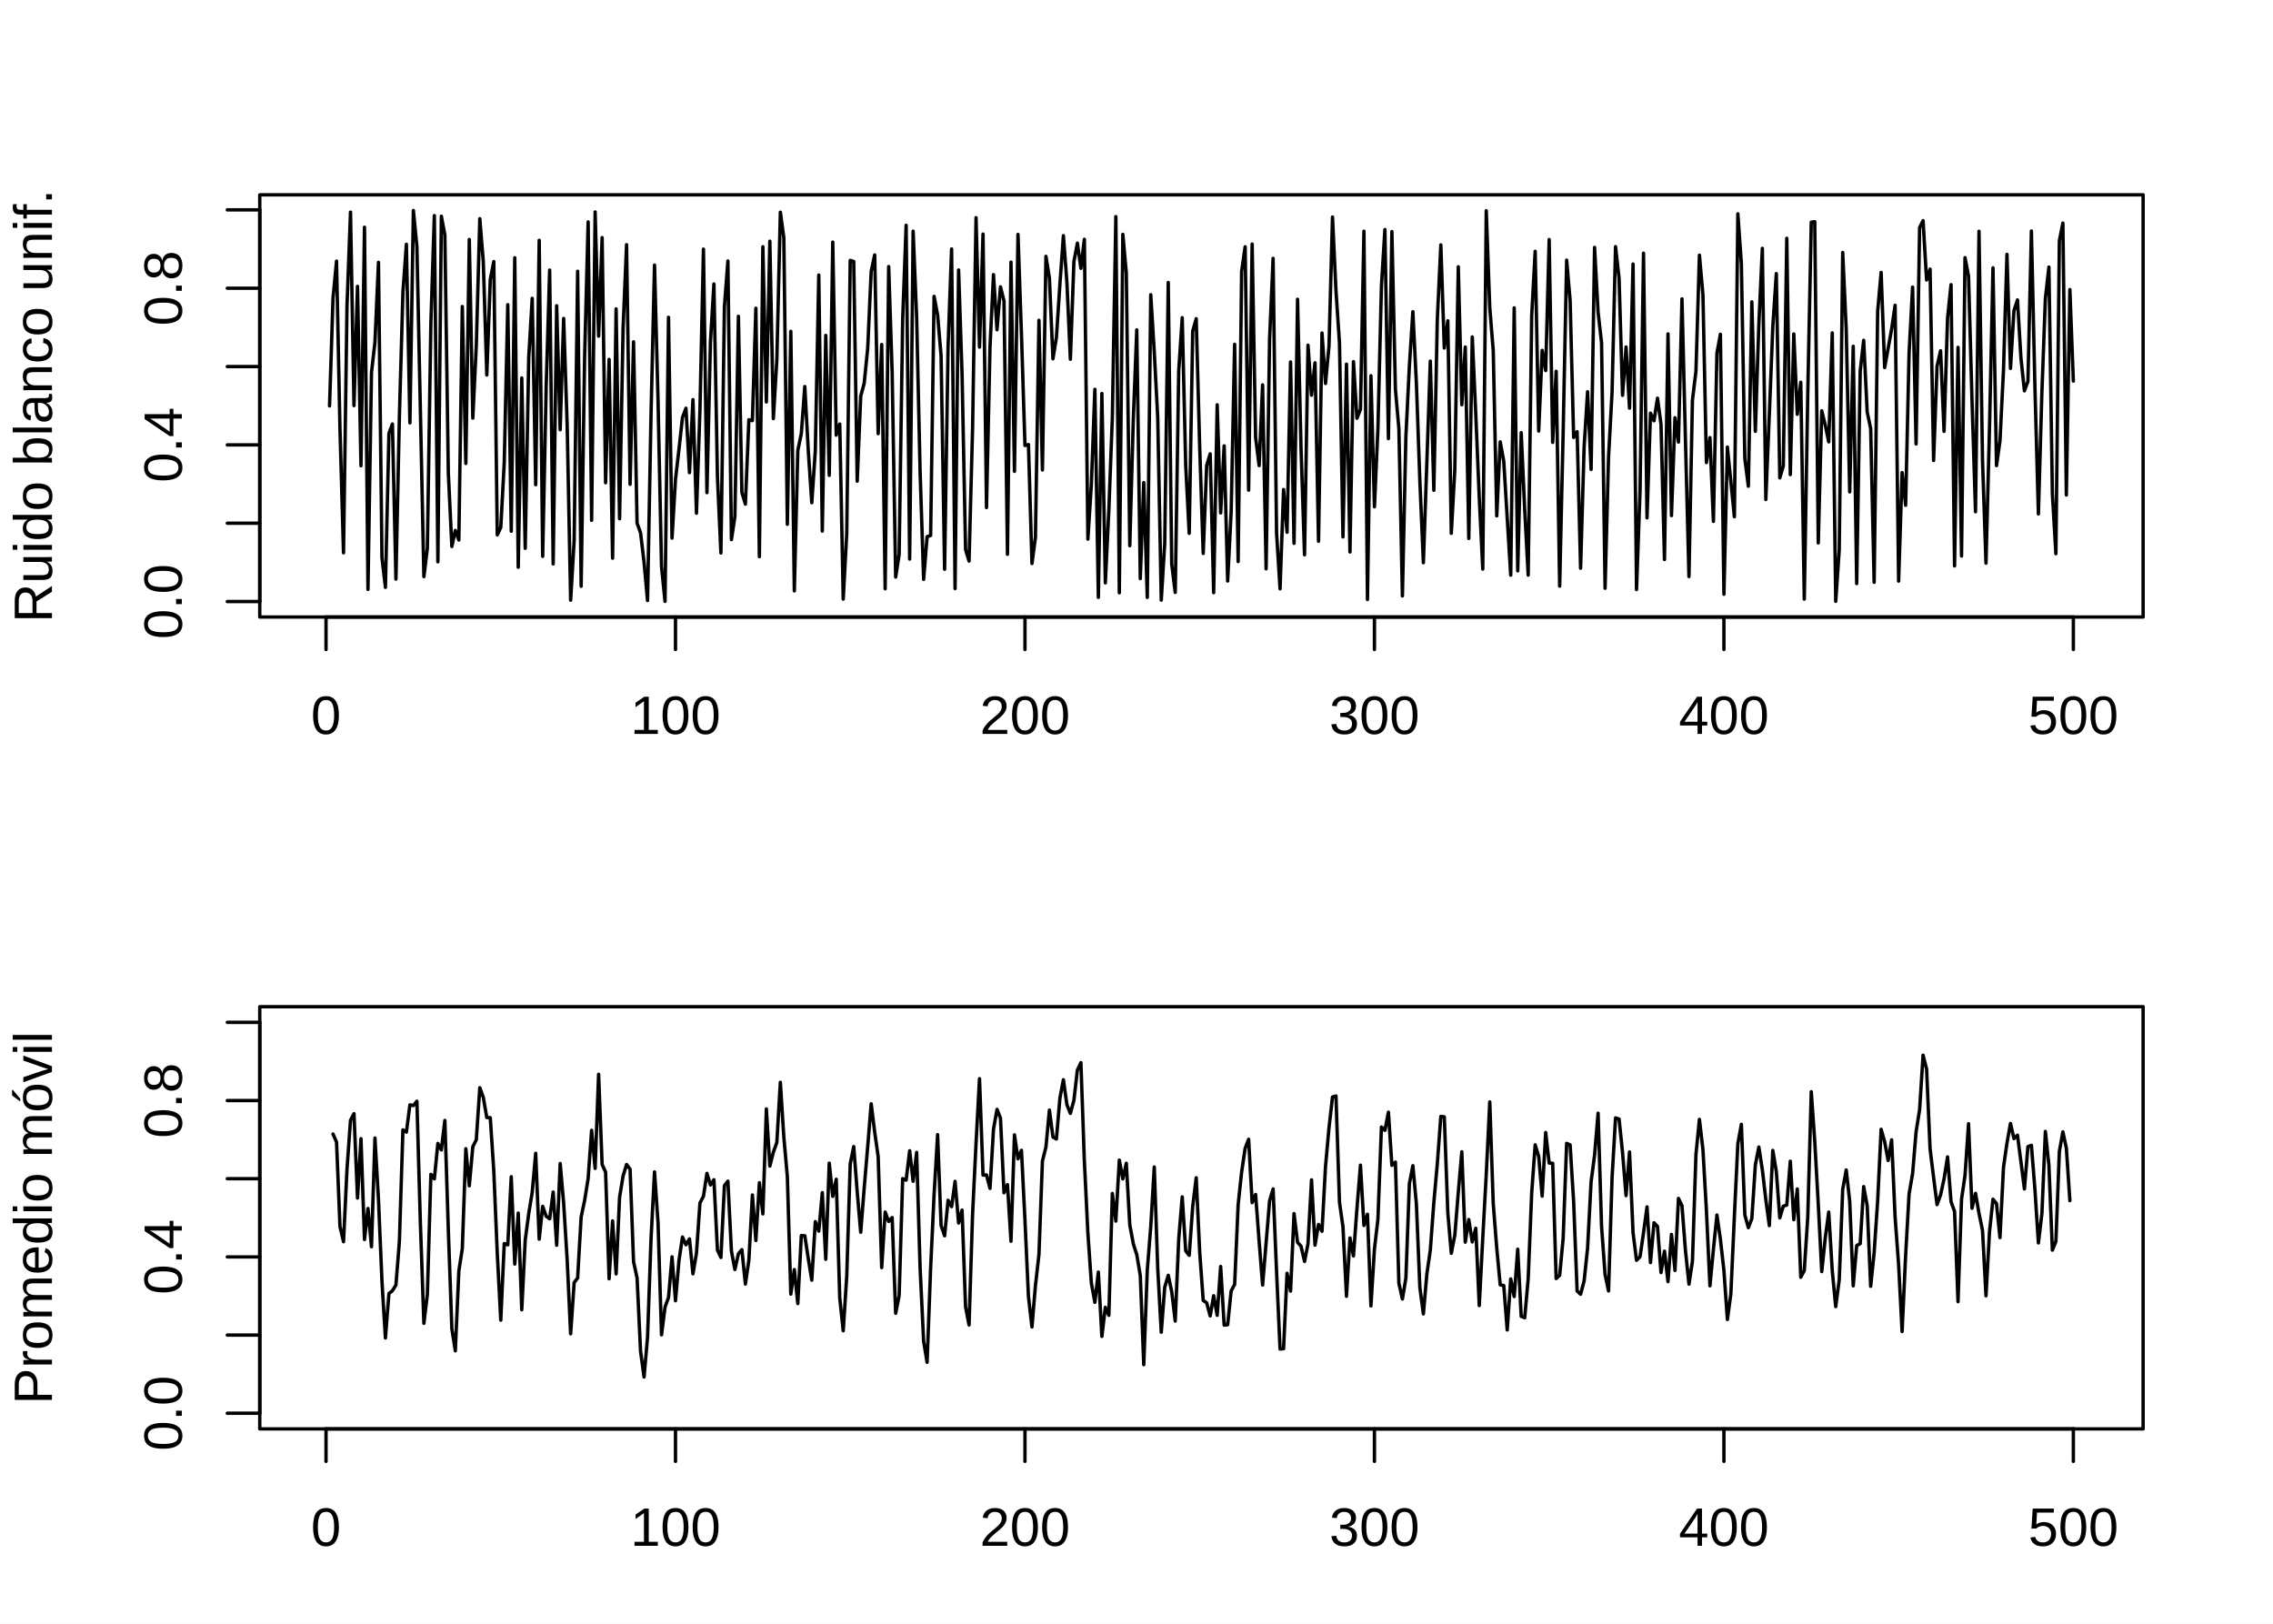
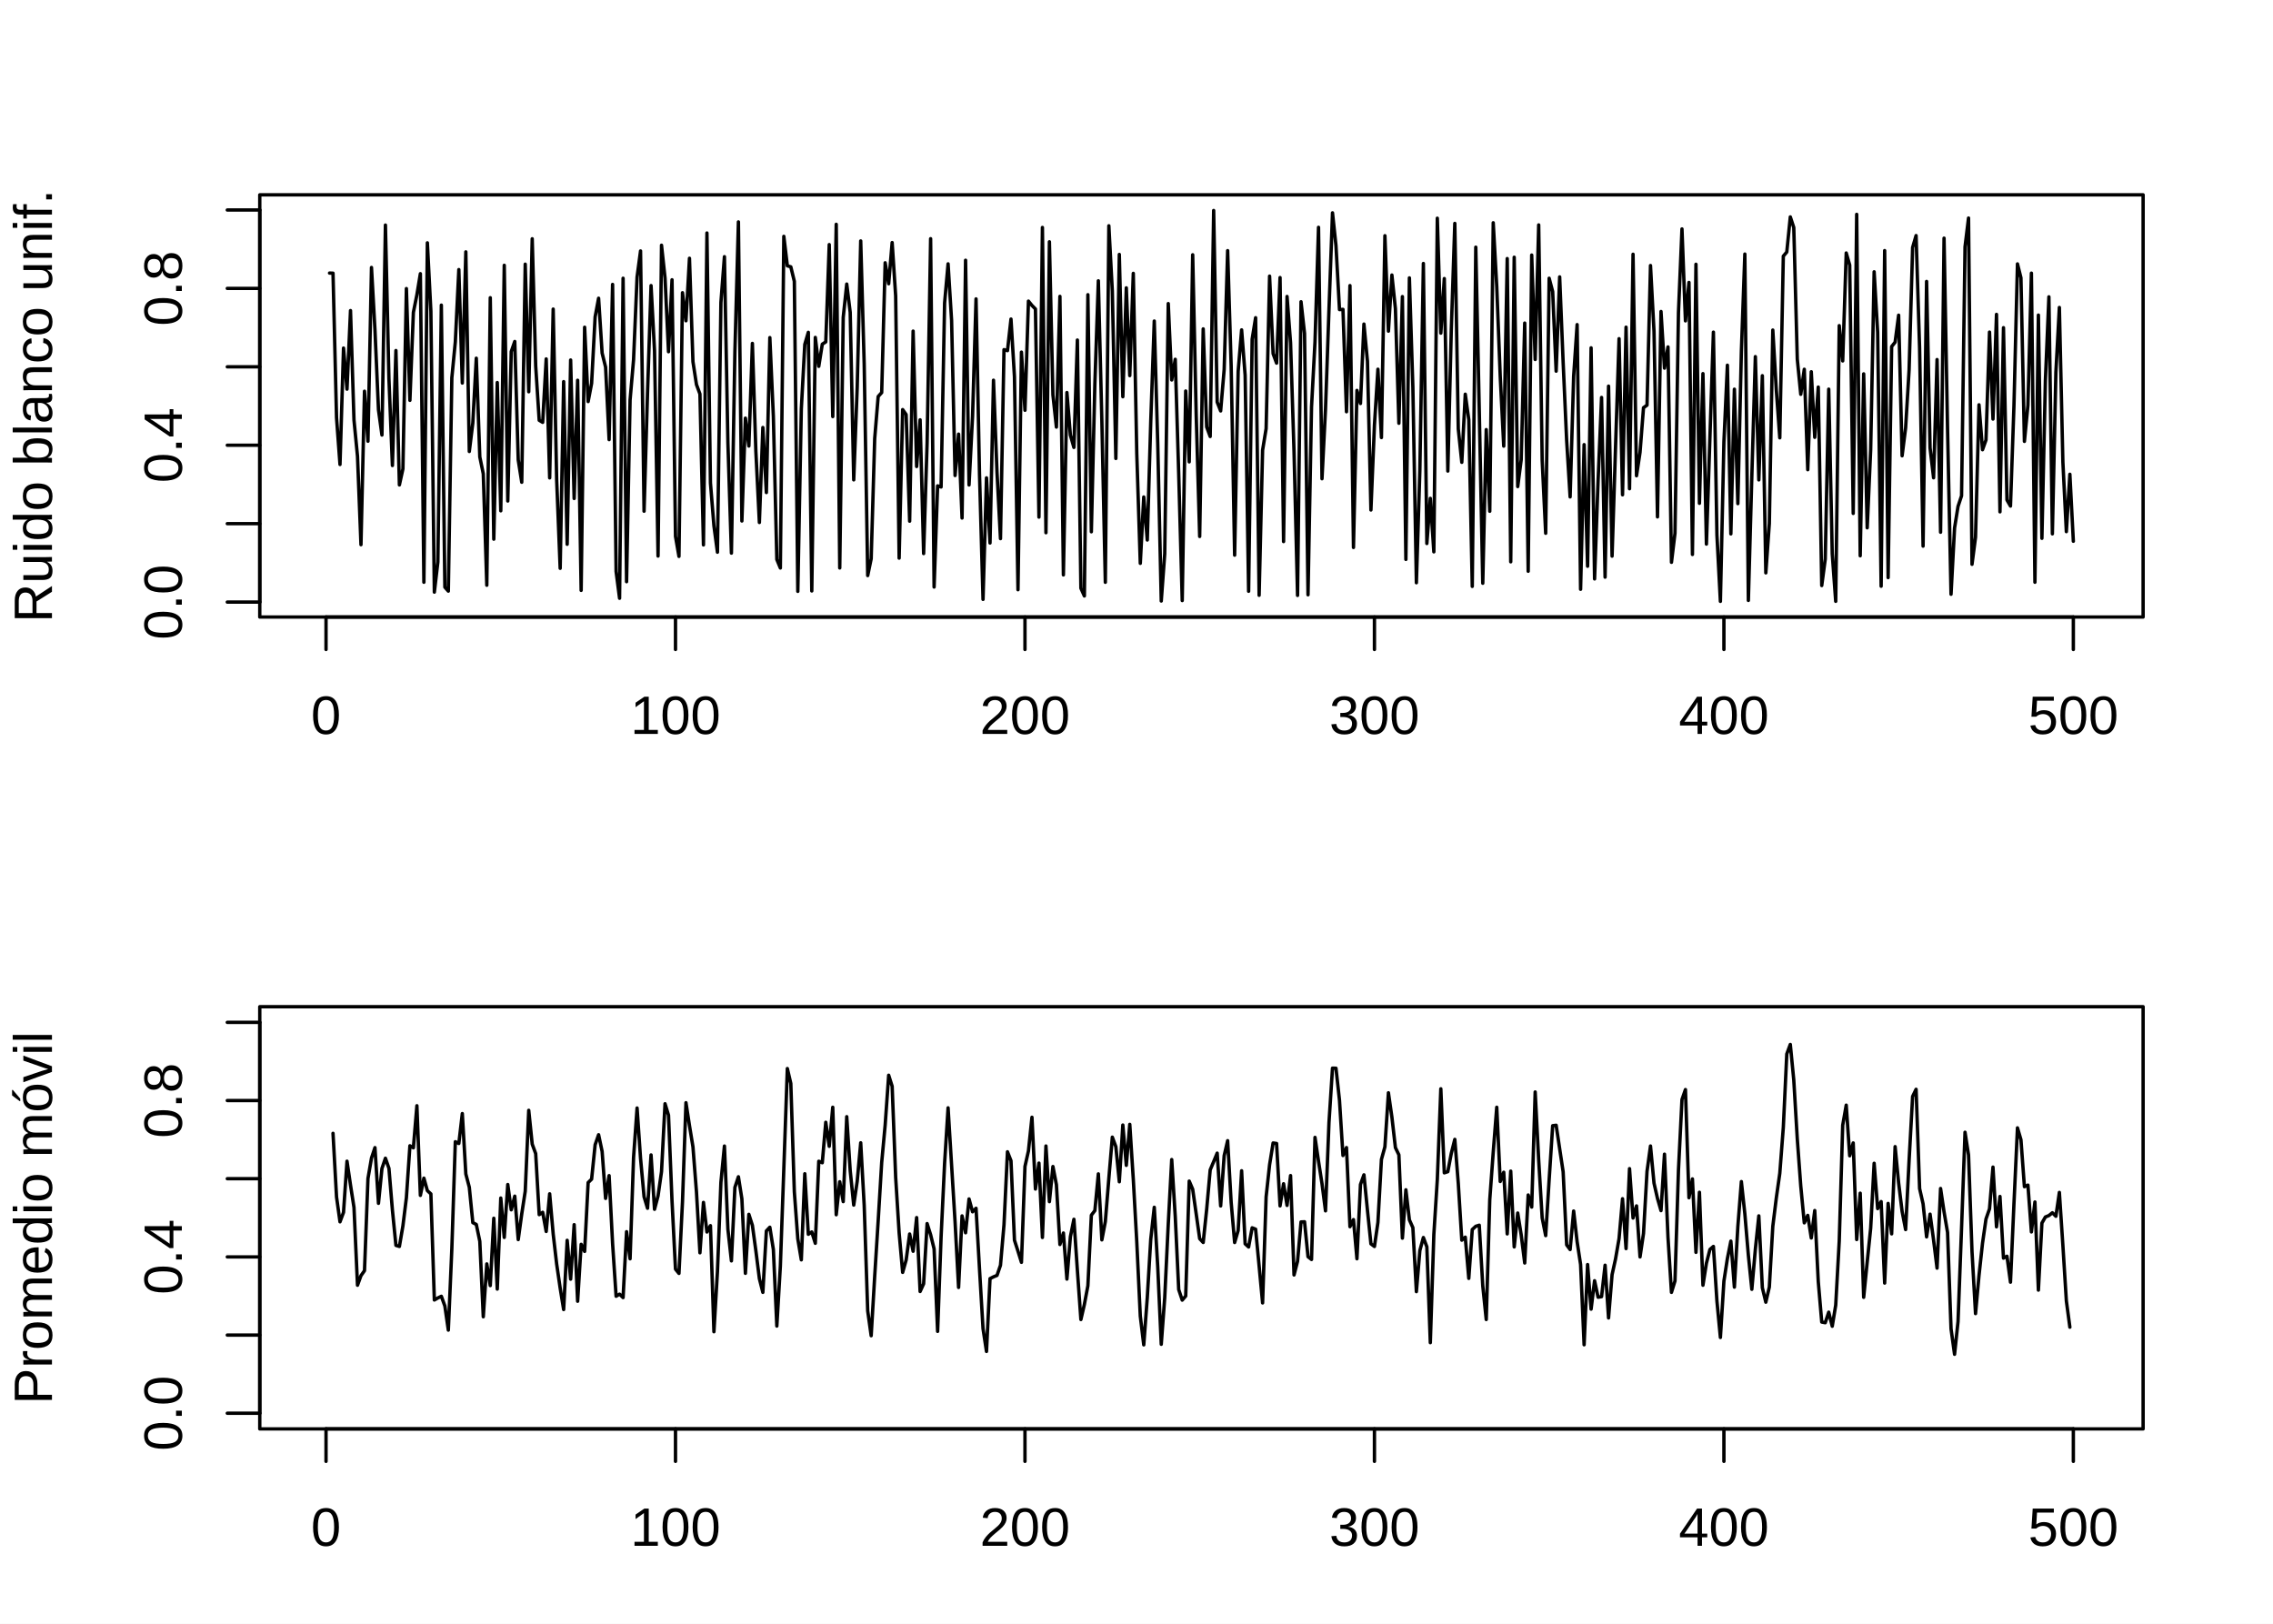
<svg xmlns="http://www.w3.org/2000/svg" viewBox="0 0 504.00 360.00">
  <defs>
    <style type="text/css">
    line, polyline, path, rect, circle {
      fill: none;
      stroke: #000000;
      stroke-linecap: round;
      stroke-linejoin: round;
      stroke-miterlimit: 10.00;
    }
  </style>
  </defs>
  <rect width="100%" height="100%" style="stroke: none; fill: #FFFFFF;" />
  <defs>
    <clipPath id="cpNTcuNnw0NzUuMnwxMzYuOHw0My4y">
      <rect x="57.60" y="43.20" width="417.60" height="93.60" />
    </clipPath>
  </defs>
-   <polyline points="73.07,90.00 73.84,66.14 74.62,57.89 75.39,95.40 76.17,122.57 76.94,67.81 77.72,47.03 78.49,89.93 79.27,63.49 80.04,103.27 80.82,50.38 81.59,130.67 82.37,82.61 83.14,75.87 83.92,58.17 84.69,123.60 85.46,130.23 86.24,96.09 87.01,94.01 87.79,128.39 88.56,92.27 89.34,64.84 90.11,54.15 90.89,93.76 91.66,46.67 92.44,54.65 93.21,90.82 93.99,127.85 94.76,121.54 95.54,71.53 96.31,47.80 97.09,124.56 97.86,47.94 98.64,52.10 99.41,104.90 100.19,121.16 100.96,117.61 101.74,119.73 102.51,67.96 103.29,102.75 104.06,53.10 104.84,92.70 105.61,76.67 106.39,48.49 107.16,57.97 107.94,83.14 108.71,61.96 109.49,57.99 110.26,118.61 111.04,116.93 111.81,102.55 112.59,67.55 113.36,117.78 114.14,57.14 114.91,125.77 115.69,83.80 116.46,121.58 117.24,79.22 118.01,66.14 118.78,107.47 119.56,53.27 120.33,123.35 121.11,85.59 121.88,59.88 122.66,125.03 123.43,67.78 124.21,95.28 124.98,70.60 125.76,94.25 126.53,133.07 127.31,119.85 128.08,60.14 128.86,129.98 129.63,79.15 130.41,49.19 131.18,115.37 131.96,46.99 132.73,74.53 133.51,52.68 134.28,107.04 135.06,79.69 135.83,123.76 136.61,68.48 137.38,115.01 138.16,72.70 138.93,54.25 139.71,107.37 140.48,75.79 141.26,115.98 142.03,118.13 142.81,124.67 143.58,133.14 144.36,91.63 145.13,58.77 145.91,88.90 146.68,125.63 147.46,133.33 148.23,70.35 149.01,119.30 149.78,106.22 150.55,99.61 151.33,92.54 152.10,90.51 152.88,104.80 153.65,88.60 154.43,113.78 155.20,91.02 155.98,55.24 156.75,109.23 157.53,75.78 158.30,62.96 159.08,105.75 159.85,122.61 160.63,67.93 161.40,57.86 162.18,119.63 162.95,114.55 163.73,70.12 164.50,109.18 165.28,111.77 166.05,93.06 166.83,93.26 167.60,68.33 168.38,123.42 169.15,54.71 169.93,89.12 170.70,53.47 171.48,92.81 172.25,79.81 173.03,47.05 173.80,52.71 174.58,116.24 175.35,73.46 176.13,131.01 176.90,99.88 177.68,96.12 178.45,85.70 179.23,100.01 180.00,111.45 180.78,99.98 181.55,60.98 182.33,117.75 183.10,74.36 183.87,105.39 184.65,53.68 185.42,96.48 186.20,94.02 186.97,132.83 187.75,118.28 188.52,57.73 189.30,57.97 190.07,106.68 190.85,87.83 191.62,84.98 192.40,77.22 193.17,60.13 193.95,56.52 194.72,96.15 195.50,76.37 196.27,130.54 197.05,59.10 197.82,82.64 198.60,127.94 199.37,122.93 200.15,70.85 200.92,49.95 201.70,123.95 202.47,51.25 203.25,70.34 204.02,104.69 204.80,128.45 205.57,118.99 206.35,118.72 207.12,65.70 207.90,69.85 208.67,78.90 209.45,126.21 210.22,76.74 211.00,55.20 211.77,130.50 212.55,59.86 213.32,82.98 214.10,121.85 214.87,124.40 215.65,95.02 216.42,48.26 217.19,76.96 217.97,51.90 218.74,112.54 219.52,76.82 220.29,60.89 221.07,73.11 221.84,63.60 222.62,66.73 223.39,122.89 224.17,58.11 224.94,104.50 225.72,51.97 226.49,74.10 227.27,98.78 228.04,98.56 228.82,124.94 229.59,119.12 230.37,71.01 231.14,104.19 231.92,56.83 232.69,61.66 233.47,79.55 234.24,74.81 235.02,62.99 235.79,52.25 236.57,62.60 237.34,79.65 238.12,58.02 238.89,53.90 239.67,59.49 240.44,53.06 241.22,119.53 241.99,107.44 242.77,86.32 243.54,132.44 244.32,87.24 245.09,129.23 245.87,113.03 246.64,92.59 247.42,48.03 248.19,131.43 248.97,51.95 249.74,60.56 250.51,121.00 251.29,93.01 252.06,73.13 252.84,128.29 253.61,106.99 254.39,132.45 255.16,65.34 255.94,78.00 256.71,92.63 257.49,133.06 258.26,120.44 259.04,62.63 259.81,125.10 260.59,131.34 261.36,82.26 262.14,70.44 262.91,103.19 263.69,118.25 264.46,73.44 265.24,70.67 266.01,99.05 266.79,122.70 267.56,103.20 268.34,100.63 269.11,131.40 269.89,89.74 270.66,113.72 271.44,98.85 272.21,128.82 272.99,113.45 273.76,76.33 274.54,124.50 275.31,60.18 276.09,54.71 276.86,108.68 277.64,54.11 278.41,96.97 279.19,103.23 279.96,85.33 280.74,126.11 281.51,75.13 282.29,57.28 283.06,118.21 283.83,130.54 284.61,108.54 285.38,118.01 286.16,80.25 286.93,120.46 287.71,66.35 288.48,99.42 289.26,123.01 290.03,76.53 290.81,87.62 291.58,80.44 292.36,120.01 293.13,73.83 293.91,85.02 294.68,76.77 295.46,48.12 296.23,64.43 297.01,76.10 297.78,119.04 298.56,80.73 299.33,122.38 300.11,80.18 300.88,92.74 301.66,90.77 302.43,51.26 303.21,132.92 303.98,83.30 304.76,112.37 305.53,95.04 306.31,63.43 307.08,50.89 307.86,97.25 308.63,51.34 309.41,86.34 310.18,95.03 310.96,132.13 311.73,96.84 312.51,81.08 313.28,69.10 314.06,84.94 314.83,106.60 315.61,124.77 316.38,102.54 317.15,80.06 317.93,108.71 318.70,70.84 319.48,54.30 320.25,77.16 321.03,71.13 321.80,118.24 322.58,104.12 323.35,59.15 324.13,89.74 324.90,76.95 325.68,119.38 326.45,74.70 327.23,91.87 328.00,110.28 328.78,126.17 329.55,46.72 330.33,68.20 331.10,77.73 331.88,114.38 332.65,97.96 333.43,102.22 334.20,114.84 334.98,127.52 335.75,68.26 336.53,126.57 337.30,95.92 338.08,113.05 338.85,127.51 339.63,69.93 340.40,55.72 341.18,95.57 341.95,77.69 342.73,82.16 343.50,53.11 344.28,98.08 345.05,82.32 345.83,129.95 346.60,95.92 347.38,57.68 348.15,66.61 348.93,96.99 349.70,95.71 350.47,125.98 351.25,99.13 352.02,86.84 352.80,104.08 353.57,54.85 354.35,69.22 355.12,76.03 355.90,130.43 356.67,101.27 357.45,86.92 358.22,54.69 359.00,61.67 359.77,87.65 360.55,76.93 361.32,90.49 362.10,58.54 362.87,130.71 363.65,108.91 364.42,56.14 365.20,114.81 365.97,91.60 366.75,93.29 367.52,88.28 368.30,94.03 369.07,124.05 369.85,74.03 370.62,114.31 371.40,92.63 372.17,98.02 372.95,66.26 373.72,97.54 374.50,127.83 375.27,88.72 376.05,82.30 376.82,56.57 377.60,65.41 378.37,102.55 379.15,97.03 379.92,115.60 380.70,78.29 381.47,74.11 382.25,131.75 383.02,99.12 383.79,106.80 384.57,114.57 385.34,47.40 386.12,58.46 386.89,101.70 387.67,107.80 388.44,66.93 389.22,95.63 389.99,72.00 390.77,55.06 391.54,110.75 392.32,91.85 393.09,72.44 393.87,60.65 394.64,105.95 395.42,103.29 396.19,52.83 396.97,105.23 397.74,74.05 398.52,91.85 399.29,84.75 400.07,132.83 400.84,87.43 401.62,49.27 402.39,49.15 403.17,120.38 403.94,91.08 404.72,94.26 405.49,97.97 406.27,73.81 407.04,133.32 407.82,121.92 408.59,55.98 409.37,72.97 410.14,109.06 410.92,76.76 411.69,129.39 412.47,82.23 413.24,75.45 414.02,91.36 414.79,95.03 415.56,129.10 416.34,69.00 417.11,60.40 417.89,81.50 418.66,77.26 419.44,72.93 420.21,67.68 420.99,128.84 421.76,104.78 422.54,112.03 423.31,78.19 424.09,63.65 424.86,98.43 425.64,50.47 426.41,48.92 427.19,62.08 427.96,59.66 428.74,102.10 429.51,81.16 430.29,77.77 431.06,95.64 431.84,70.52 432.61,63.11 433.39,125.47 434.16,77.01 434.94,123.28 435.71,57.12 436.49,61.21 437.26,88.80 438.04,113.46 438.81,51.27 439.59,102.15 440.36,124.86 441.14,94.83 441.91,59.38 442.69,103.24 443.46,97.76 444.24,82.04 445.01,56.39 445.79,81.68 446.56,68.91 447.34,66.50 448.11,79.39 448.88,86.65 449.66,84.56 450.43,51.21 451.21,85.77 451.98,113.95 452.76,86.89 453.53,66.18 454.31,59.21 455.08,109.46 455.86,122.76 456.63,53.38 457.41,49.46 458.18,109.75 458.96,64.20 459.73,84.49 " style="stroke-width: 0.75;" clip-path="url(#cpNTcuNnw0NzUuMnwxMzYuOHw0My4y)" />
+   <polyline points="73.07,60.54 73.84,60.57 74.62,92.61 75.39,102.98 76.17,77.17 76.94,86.28 77.72,68.86 78.49,93.12 79.27,101.16 80.04,120.76 80.82,86.74 81.59,97.82 82.37,59.30 83.14,73.11 83.92,90.84 84.69,96.45 85.46,49.90 86.24,83.95 87.01,103.21 87.79,77.72 88.56,107.51 89.34,103.95 90.11,63.98 90.89,88.76 91.66,69.27 92.44,65.35 93.21,60.68 93.99,129.09 94.76,53.84 95.54,69.01 96.31,131.28 97.09,124.60 97.86,67.65 98.64,130.18 99.41,131.06 100.19,83.75 100.96,75.79 101.74,59.77 102.51,84.92 103.29,55.84 104.06,100.10 104.84,93.76 105.61,79.42 106.39,101.30 107.16,105.05 107.94,129.75 108.71,66.01 109.49,119.54 110.26,84.81 111.04,113.25 111.81,58.82 112.59,111.08 113.36,77.95 114.14,75.71 114.91,101.97 115.69,106.92 116.46,58.57 117.24,86.86 118.01,52.94 118.78,81.14 119.56,93.18 120.33,93.64 121.11,79.58 121.88,105.95 122.66,68.53 123.43,106.38 124.21,126.00 124.98,84.61 125.76,120.67 126.53,79.82 127.31,110.52 128.08,84.31 128.86,130.89 129.63,72.55 130.41,89.03 131.18,84.99 131.96,70.25 132.73,66.12 133.51,78.28 134.28,81.39 135.06,97.47 135.83,63.06 136.61,126.69 137.38,132.64 138.16,61.69 138.93,128.97 139.71,88.68 140.48,79.77 141.26,61.42 142.03,55.64 142.81,113.34 143.58,87.04 144.36,63.32 145.13,77.77 145.91,123.28 146.68,54.37 147.46,61.62 148.23,77.98 149.01,62.03 149.78,118.91 150.55,123.36 151.33,64.90 152.10,71.12 152.88,57.26 153.65,80.18 154.43,85.26 155.20,87.35 155.98,120.81 156.75,51.66 157.53,107.07 158.30,116.57 159.08,122.43 159.85,67.06 160.63,56.91 161.40,98.21 162.18,122.63 162.95,77.97 163.73,49.20 164.50,115.51 165.28,92.71 166.05,98.89 166.83,76.14 167.60,100.05 168.38,115.84 169.15,94.78 169.93,109.20 170.70,74.85 171.48,92.31 172.25,124.04 173.03,125.93 173.80,52.40 174.58,58.93 175.35,59.16 176.13,62.37 176.90,131.11 177.68,90.65 178.45,76.35 179.23,73.68 180.00,131.02 180.78,74.81 181.55,81.22 182.33,76.31 183.10,75.80 183.87,54.23 184.65,92.36 185.42,49.73 186.20,125.92 186.97,70.38 187.75,62.98 188.52,69.26 189.30,106.39 190.07,85.92 190.85,53.42 191.62,80.69 192.40,127.61 193.17,123.88 193.95,97.23 194.72,87.91 195.50,87.04 196.27,58.26 197.05,62.91 197.82,53.78 198.60,65.63 199.37,123.74 200.15,90.81 200.92,91.91 201.70,115.55 202.47,73.41 203.25,103.43 204.02,93.08 204.80,122.73 205.57,98.28 206.35,52.92 207.12,130.15 207.90,107.72 208.67,107.97 209.45,67.17 210.22,58.50 211.00,71.05 211.77,105.43 212.55,96.25 213.32,114.85 214.10,57.70 214.87,107.52 215.65,92.28 216.42,66.27 217.19,105.16 217.97,132.89 218.74,105.95 219.52,120.39 220.29,84.30 221.07,104.77 221.84,119.42 222.62,77.52 223.39,77.74 224.17,70.74 224.94,83.52 225.72,130.75 226.49,78.07 227.27,90.96 228.04,66.76 228.82,67.72 229.59,68.50 230.37,114.65 231.14,50.43 231.92,118.11 232.69,53.61 233.47,87.56 234.24,94.69 235.02,65.71 235.79,127.46 236.57,87.03 237.34,96.47 238.12,99.20 238.89,75.39 239.67,130.41 240.44,132.13 241.22,65.34 241.99,117.90 242.77,85.09 243.54,62.26 244.32,93.40 245.09,129.10 245.87,50.06 246.64,64.54 247.42,101.65 248.19,56.41 248.97,87.96 249.74,63.82 250.51,83.28 251.29,60.61 252.06,100.52 252.84,124.90 253.61,110.19 254.39,119.73 255.16,93.45 255.94,71.18 256.71,98.43 257.49,133.25 258.26,122.77 259.04,67.31 259.81,84.24 260.59,79.66 261.36,105.13 262.14,133.15 262.91,86.69 263.69,102.40 264.46,56.49 265.24,92.12 266.01,118.94 266.79,72.92 267.56,94.67 268.34,96.78 269.11,46.67 269.89,89.15 270.66,91.11 271.44,81.90 272.21,55.57 272.99,81.15 273.76,123.08 274.54,82.33 275.31,73.14 276.09,83.21 276.86,131.09 277.64,75.22 278.41,70.44 279.19,131.98 279.96,99.81 280.74,95.04 281.51,61.22 282.29,78.42 283.06,80.51 283.83,61.54 284.61,120.07 285.38,65.73 286.16,76.00 286.93,100.18 287.71,132.01 288.48,66.90 289.26,73.93 290.03,131.87 290.81,90.23 291.58,75.78 292.36,50.40 293.13,106.14 293.91,90.71 294.68,68.58 295.46,47.19 296.23,54.45 297.01,68.64 297.78,68.59 298.56,91.29 299.33,63.32 300.11,121.38 300.88,86.56 301.66,89.46 302.43,71.85 303.21,80.09 303.98,113.07 304.76,94.26 305.53,81.86 306.31,97.01 307.08,52.26 307.86,73.42 308.63,60.98 309.41,68.45 310.18,93.84 310.96,65.76 311.73,124.03 312.51,61.61 313.28,85.83 314.06,129.20 314.83,104.29 315.61,58.42 316.38,120.50 317.15,110.49 317.93,122.35 318.70,48.38 319.48,73.86 320.25,61.76 321.03,104.44 321.80,73.10 322.58,49.53 323.35,95.10 324.13,102.50 324.90,87.40 325.68,93.07 326.45,130.01 327.23,54.80 328.00,90.90 328.78,129.31 329.55,95.25 330.33,113.35 331.10,49.39 331.88,63.52 332.65,83.42 333.43,98.91 334.20,57.33 334.98,124.56 335.75,57.03 336.53,107.88 337.30,101.94 338.08,71.63 338.85,126.65 339.63,56.55 340.40,79.70 341.18,49.87 341.95,102.03 342.73,118.23 343.50,61.69 344.28,64.64 345.05,82.29 345.83,61.39 346.60,80.31 347.38,97.67 348.15,110.17 348.93,83.42 349.70,71.97 350.47,130.65 351.25,98.58 352.02,125.54 352.80,77.12 353.57,128.35 354.35,106.57 355.12,88.12 355.90,127.96 356.67,85.61 357.45,123.30 358.22,99.09 359.00,75.09 359.77,109.70 360.55,72.54 361.32,108.36 362.10,56.37 362.87,105.48 363.65,100.29 364.42,90.39 365.20,89.83 365.97,58.87 366.75,73.47 367.52,114.60 368.30,69.06 369.07,81.62 369.85,76.92 370.62,124.67 371.40,118.21 372.17,69.32 372.95,50.76 373.72,71.14 374.50,62.62 375.27,122.93 376.05,58.59 376.82,111.59 377.60,82.84 378.37,120.63 379.15,96.89 379.92,73.64 380.70,118.64 381.47,133.33 382.25,97.93 383.02,80.97 383.79,118.37 384.57,86.29 385.34,111.66 386.12,77.90 386.89,56.33 387.67,133.12 388.44,105.58 389.22,79.07 389.99,106.40 390.77,83.30 391.54,127.01 392.32,116.06 393.09,73.18 393.87,86.52 394.64,97.07 395.42,56.79 396.19,55.88 396.97,48.09 397.74,50.44 398.52,79.63 399.29,87.42 400.07,81.87 400.84,104.14 401.62,82.42 402.39,96.96 403.17,85.82 403.94,129.82 404.72,123.95 405.49,86.28 406.27,122.79 407.04,133.32 407.82,72.20 408.59,80.02 409.37,56.09 410.14,58.77 410.92,113.83 411.69,47.52 412.47,123.22 413.24,82.89 414.02,117.02 414.79,99.73 415.56,60.26 416.34,73.69 417.11,129.97 417.89,55.56 418.66,128.06 419.44,76.84 420.21,75.87 420.99,69.88 421.76,101.05 422.54,94.85 423.31,82.02 424.09,54.87 424.86,52.23 425.64,77.25 426.41,121.08 427.19,62.40 427.96,99.31 428.74,105.93 429.51,79.72 430.29,118.00 431.06,52.80 431.84,95.28 432.61,131.75 433.39,117.08 434.16,112.28 434.94,109.92 435.71,54.74 436.49,48.34 437.26,125.11 438.04,119.11 438.81,89.75 439.59,99.71 440.36,97.55 441.14,73.63 441.91,92.91 442.69,69.70 443.46,113.48 444.24,72.65 445.01,110.85 445.79,112.20 446.56,89.96 447.34,58.51 448.11,61.60 448.88,97.86 449.66,89.84 450.43,60.56 451.21,129.09 451.98,69.86 452.76,119.35 453.53,84.37 454.31,65.81 455.08,118.36 455.86,82.51 456.63,68.17 457.41,102.45 458.18,117.87 458.96,105.15 459.73,120.00 " style="stroke-width: 0.75;" clip-path="url(#cpNTcuNnw0NzUuMnwxMzYuOHw0My4y)" />
  <defs>
    <clipPath id="cpMHw1MDR8MTgwfDA=">
      <rect x="0.00" y="0.00" width="504.00" height="180.00" />
    </clipPath>
  </defs>
  <g clip-path="url(#cpMHw1MDR8MTgwfDA=)">
    <text x="264.73" y="191.52" style="font-size: 12.00px; font-family: Arial;" textLength="3.33px" lengthAdjust="spacingAndGlyphs"> </text>
  </g>
  <g clip-path="url(#cpMHw1MDR8MTgwfDA=)">
    <text transform="translate(11.52,138.03) rotate(-90)" style="font-size: 12.00px; font-family: Arial;" textLength="96.06px" lengthAdjust="spacingAndGlyphs">Ruido blanco unif.</text>
  </g>
  <defs>
    <clipPath id="cpMHw1MDR8MzYwfDA=">
      <rect x="0.00" y="0.00" width="504.00" height="360.00" />
    </clipPath>
  </defs>
  <line x1="72.29" y1="136.80" x2="459.73" y2="136.80" style="stroke-width: 0.75;" clip-path="url(#cpMHw1MDR8MzYwfDA=)" />
  <line x1="72.29" y1="136.80" x2="72.29" y2="144.00" style="stroke-width: 0.75;" clip-path="url(#cpMHw1MDR8MzYwfDA=)" />
  <line x1="149.78" y1="136.80" x2="149.78" y2="144.00" style="stroke-width: 0.75;" clip-path="url(#cpMHw1MDR8MzYwfDA=)" />
  <line x1="227.27" y1="136.80" x2="227.27" y2="144.00" style="stroke-width: 0.75;" clip-path="url(#cpMHw1MDR8MzYwfDA=)" />
  <line x1="304.76" y1="136.80" x2="304.76" y2="144.00" style="stroke-width: 0.75;" clip-path="url(#cpMHw1MDR8MzYwfDA=)" />
  <line x1="382.25" y1="136.80" x2="382.25" y2="144.00" style="stroke-width: 0.75;" clip-path="url(#cpMHw1MDR8MzYwfDA=)" />
  <line x1="459.73" y1="136.80" x2="459.73" y2="144.00" style="stroke-width: 0.75;" clip-path="url(#cpMHw1MDR8MzYwfDA=)" />
  <g clip-path="url(#cpMHw1MDR8MzYwfDA=)">
    <text x="68.95" y="162.72" style="font-size: 12.00px; font-family: Arial;" textLength="6.67px" lengthAdjust="spacingAndGlyphs">0</text>
  </g>
  <g clip-path="url(#cpMHw1MDR8MzYwfDA=)">
    <text x="139.77" y="162.72" style="font-size: 12.00px; font-family: Arial;" textLength="20.02px" lengthAdjust="spacingAndGlyphs">100</text>
  </g>
  <g clip-path="url(#cpMHw1MDR8MzYwfDA=)">
    <text x="217.26" y="162.72" style="font-size: 12.00px; font-family: Arial;" textLength="20.02px" lengthAdjust="spacingAndGlyphs">200</text>
  </g>
  <g clip-path="url(#cpMHw1MDR8MzYwfDA=)">
    <text x="294.75" y="162.72" style="font-size: 12.00px; font-family: Arial;" textLength="20.02px" lengthAdjust="spacingAndGlyphs">300</text>
  </g>
  <g clip-path="url(#cpMHw1MDR8MzYwfDA=)">
    <text x="372.23" y="162.72" style="font-size: 12.00px; font-family: Arial;" textLength="20.02px" lengthAdjust="spacingAndGlyphs">400</text>
  </g>
  <g clip-path="url(#cpMHw1MDR8MzYwfDA=)">
    <text x="449.72" y="162.72" style="font-size: 12.00px; font-family: Arial;" textLength="20.02px" lengthAdjust="spacingAndGlyphs">500</text>
  </g>
-   <line x1="57.60" y1="133.37" x2="57.60" y2="46.53" style="stroke-width: 0.75;" clip-path="url(#cpMHw1MDR8MzYwfDA=)" />
-   <line x1="57.60" y1="133.37" x2="50.40" y2="133.37" style="stroke-width: 0.75;" clip-path="url(#cpMHw1MDR8MzYwfDA=)" />
-   <line x1="57.60" y1="116.00" x2="50.40" y2="116.00" style="stroke-width: 0.75;" clip-path="url(#cpMHw1MDR8MzYwfDA=)" />
-   <line x1="57.60" y1="98.64" x2="50.40" y2="98.64" style="stroke-width: 0.75;" clip-path="url(#cpMHw1MDR8MzYwfDA=)" />
-   <line x1="57.60" y1="81.27" x2="50.40" y2="81.27" style="stroke-width: 0.75;" clip-path="url(#cpMHw1MDR8MzYwfDA=)" />
-   <line x1="57.60" y1="63.90" x2="50.40" y2="63.90" style="stroke-width: 0.75;" clip-path="url(#cpMHw1MDR8MzYwfDA=)" />
-   <line x1="57.60" y1="46.53" x2="50.40" y2="46.53" style="stroke-width: 0.75;" clip-path="url(#cpMHw1MDR8MzYwfDA=)" />
+   <line x1="57.60" y1="133.49" x2="57.60" y2="46.56" style="stroke-width: 0.75;" clip-path="url(#cpMHw1MDR8MzYwfDA=)" />
+   <line x1="57.60" y1="133.49" x2="50.40" y2="133.49" style="stroke-width: 0.75;" clip-path="url(#cpMHw1MDR8MzYwfDA=)" />
+   <line x1="57.60" y1="116.10" x2="50.40" y2="116.10" style="stroke-width: 0.75;" clip-path="url(#cpMHw1MDR8MzYwfDA=)" />
+   <line x1="57.60" y1="98.71" x2="50.40" y2="98.71" style="stroke-width: 0.75;" clip-path="url(#cpMHw1MDR8MzYwfDA=)" />
+   <line x1="57.60" y1="81.33" x2="50.40" y2="81.33" style="stroke-width: 0.75;" clip-path="url(#cpMHw1MDR8MzYwfDA=)" />
+   <line x1="57.60" y1="63.94" x2="50.40" y2="63.94" style="stroke-width: 0.75;" clip-path="url(#cpMHw1MDR8MzYwfDA=)" />
+   <line x1="57.60" y1="46.56" x2="50.40" y2="46.56" style="stroke-width: 0.75;" clip-path="url(#cpMHw1MDR8MzYwfDA=)" />
  <g clip-path="url(#cpMHw1MDR8MzYwfDA=)">
-     <text transform="translate(40.32,141.71) rotate(-90)" style="font-size: 12.00px; font-family: Arial;" textLength="16.68px" lengthAdjust="spacingAndGlyphs">0.0</text>
+     <text transform="translate(40.32,141.83) rotate(-90)" style="font-size: 12.00px; font-family: Arial;" textLength="16.68px" lengthAdjust="spacingAndGlyphs">0.0</text>
  </g>
  <g clip-path="url(#cpMHw1MDR8MzYwfDA=)">
-     <text transform="translate(40.32,106.98) rotate(-90)" style="font-size: 12.00px; font-family: Arial;" textLength="16.68px" lengthAdjust="spacingAndGlyphs">0.4</text>
+     <text transform="translate(40.32,107.06) rotate(-90)" style="font-size: 12.00px; font-family: Arial;" textLength="16.68px" lengthAdjust="spacingAndGlyphs">0.4</text>
  </g>
  <g clip-path="url(#cpMHw1MDR8MzYwfDA=)">
-     <text transform="translate(40.32,72.24) rotate(-90)" style="font-size: 12.00px; font-family: Arial;" textLength="16.68px" lengthAdjust="spacingAndGlyphs">0.8</text>
+     <text transform="translate(40.32,72.28) rotate(-90)" style="font-size: 12.00px; font-family: Arial;" textLength="16.68px" lengthAdjust="spacingAndGlyphs">0.8</text>
  </g>
  <polyline points="57.60,136.80 475.20,136.80 475.20,43.20 57.60,43.20 57.60,136.80 " style="stroke-width: 0.75;" clip-path="url(#cpMHw1MDR8MzYwfDA=)" />
  <defs>
    <clipPath id="cpNTcuNnw0NzUuMnwzMTYuOHwyMjMuMg==">
      <rect x="57.60" y="223.20" width="417.60" height="93.60" />
    </clipPath>
  </defs>
-   <polyline points="73.84,251.43 74.62,253.22 75.39,272.00 76.17,275.30 76.94,259.21 77.72,248.35 78.49,246.91 79.27,265.62 80.04,252.46 80.82,274.81 81.59,267.94 82.37,276.42 83.14,252.30 83.92,265.93 84.69,284.02 85.46,296.64 86.24,286.79 87.01,286.18 87.79,284.91 88.56,275.21 89.34,250.51 90.11,251.00 90.89,244.96 91.66,245.12 92.44,244.15 93.21,271.15 93.99,293.40 94.76,286.99 95.54,260.36 96.31,261.36 97.09,253.51 97.86,254.95 98.64,248.41 99.41,272.77 100.19,294.56 100.96,299.49 101.74,281.79 102.51,276.85 103.29,254.68 104.06,262.91 104.84,254.24 105.61,252.70 106.39,241.15 107.16,243.30 107.94,247.78 108.71,247.79 109.49,259.59 110.26,277.88 111.04,292.70 111.81,275.71 112.59,276.00 113.36,260.89 114.14,280.26 114.91,268.95 115.69,290.39 116.46,274.91 117.24,269.03 118.01,264.34 118.78,255.70 119.56,274.74 120.33,267.46 121.11,269.66 121.88,270.22 122.66,264.29 123.43,276.07 124.21,257.96 124.98,266.76 125.76,279.34 126.53,295.72 127.31,284.37 128.08,283.34 128.86,269.80 129.63,266.16 130.41,261.30 131.18,250.60 131.96,259.04 132.73,238.18 133.51,258.16 134.28,259.87 135.06,283.52 135.83,270.69 136.61,282.44 137.38,265.45 138.16,260.72 138.93,258.18 139.71,259.21 140.48,279.74 141.26,283.32 142.03,299.58 142.81,305.29 143.58,296.48 144.36,274.55 145.13,259.83 145.91,271.15 146.68,295.95 147.46,289.78 148.23,287.67 149.01,278.65 149.78,288.39 150.55,279.48 151.33,274.26 152.10,275.99 152.88,274.68 153.65,282.42 154.43,277.83 155.20,266.73 155.98,265.22 156.75,260.15 157.53,262.72 158.30,261.56 159.08,277.14 159.85,278.80 160.63,262.86 161.40,261.87 162.18,277.38 162.95,281.46 163.73,277.98 164.50,277.06 165.28,284.69 166.05,279.40 166.83,264.94 167.60,275.04 168.38,262.22 169.15,269.13 169.93,245.86 170.70,258.54 171.48,255.44 172.25,253.31 173.03,239.96 173.80,252.08 174.58,260.87 175.35,286.92 176.13,281.48 176.90,289.01 177.68,273.94 178.45,273.98 179.23,279.08 180.00,283.83 180.78,270.85 181.55,272.95 182.33,264.42 183.10,279.20 183.87,257.88 184.65,265.24 185.42,261.46 186.20,287.79 186.97,295.04 187.75,282.97 188.52,258.06 189.30,254.21 190.07,264.22 190.85,273.21 191.62,263.41 192.40,254.19 193.17,244.72 193.95,251.02 194.72,256.42 195.50,281.05 196.27,268.72 197.05,270.81 197.82,269.94 198.60,291.17 199.37,287.25 200.15,261.31 200.92,261.65 201.70,255.13 202.47,261.91 203.25,255.50 204.02,281.18 204.80,297.37 205.57,302.04 206.35,281.16 207.12,264.82 207.90,251.57 208.67,271.70 209.45,273.99 210.22,266.11 211.00,267.53 211.77,261.92 212.55,271.16 213.32,268.28 214.10,289.75 214.87,293.76 215.65,269.28 216.42,253.49 217.19,239.15 217.97,260.53 218.74,260.49 219.52,263.48 220.29,250.36 221.07,245.96 221.84,247.90 222.62,264.46 223.39,262.64 224.17,275.20 224.94,251.61 225.72,256.93 226.49,255.03 227.27,270.52 228.04,287.44 228.82,294.20 229.59,285.04 230.37,278.14 231.14,257.42 231.92,254.31 232.69,246.11 233.47,252.09 234.24,252.53 235.02,243.45 235.79,239.39 236.57,244.93 237.34,246.85 238.12,243.96 238.89,237.25 239.67,235.60 240.44,257.43 241.22,273.38 241.99,284.45 242.77,288.74 243.54,282.03 244.32,296.30 245.09,289.84 245.87,291.62 246.64,264.61 247.42,270.73 248.19,257.21 248.97,261.38 249.74,257.91 250.51,271.57 251.29,275.75 252.06,278.17 252.84,282.82 253.61,302.56 254.39,281.62 255.16,271.97 255.94,258.73 256.71,281.26 257.49,295.37 258.26,285.39 259.04,282.75 259.81,286.37 260.59,292.90 261.36,274.72 262.14,265.35 262.91,277.33 263.69,278.32 264.46,267.51 265.24,261.12 266.01,277.51 266.79,288.33 267.56,288.85 268.34,291.75 269.11,287.27 269.89,291.62 270.66,280.79 271.44,293.79 272.21,293.71 272.99,286.21 273.76,284.78 274.54,267.06 275.31,259.86 276.09,254.60 276.86,252.58 277.64,266.64 278.41,264.83 279.19,275.21 279.96,284.91 280.74,275.56 281.51,266.23 282.29,263.60 283.06,282.03 283.83,299.09 284.61,299.02 285.38,282.29 286.16,286.25 286.93,269.07 287.71,275.45 288.48,276.29 289.26,279.68 290.03,275.76 290.81,261.59 291.58,276.06 292.36,271.47 293.13,272.99 293.91,258.61 294.68,250.06 295.46,243.21 296.23,242.98 297.01,266.58 297.78,272.00 298.56,287.40 299.33,274.47 300.11,278.46 300.88,267.95 301.66,258.33 302.43,271.69 303.21,269.21 303.98,289.54 304.76,276.93 305.53,270.32 306.31,249.87 307.08,250.61 307.86,246.59 308.63,258.38 309.41,257.64 310.18,284.52 310.96,288.01 311.73,283.37 312.51,262.40 313.28,258.44 314.06,266.93 314.83,285.45 315.61,291.31 316.38,282.48 317.15,277.14 317.93,266.59 318.70,258.02 319.48,247.52 320.25,247.62 321.03,268.89 321.80,277.86 322.58,273.88 323.35,264.40 324.13,255.36 324.90,275.40 325.68,270.39 326.45,275.35 327.23,272.32 328.00,289.45 328.78,274.43 329.55,260.43 330.33,244.31 331.10,266.82 331.88,276.72 332.65,284.87 333.43,285.02 334.20,294.86 334.98,283.56 335.75,287.46 336.53,276.95 337.30,291.85 338.08,292.16 338.85,283.52 339.63,264.44 340.40,253.82 341.18,256.40 341.95,265.20 342.73,251.08 343.50,257.86 344.28,257.91 345.05,283.47 345.83,282.75 346.60,274.55 347.38,253.49 348.15,253.84 348.93,266.49 349.70,286.24 350.47,286.95 351.25,284.00 352.02,276.72 352.80,261.99 353.57,256.13 354.35,246.80 355.12,271.94 355.90,282.60 356.67,286.22 357.45,261.03 358.22,247.85 359.00,248.10 359.77,255.49 360.55,265.08 361.32,255.40 362.10,273.29 362.87,279.42 363.65,278.62 364.42,273.33 365.20,267.57 365.97,279.93 366.75,271.10 367.52,271.91 368.30,282.14 369.07,277.40 369.85,284.15 370.62,273.69 371.40,281.68 372.17,265.69 372.95,267.33 373.72,277.24 374.50,284.71 375.27,279.64 376.05,255.94 376.82,248.18 377.60,254.92 378.37,268.38 379.15,285.08 379.92,277.01 380.70,269.38 381.47,274.76 382.25,281.69 383.02,292.56 383.79,286.84 384.57,269.64 385.34,253.56 386.12,249.28 386.89,269.37 387.67,272.19 388.44,270.17 389.22,258.26 389.99,254.31 390.77,259.34 391.54,265.95 392.32,271.73 393.09,255.06 393.87,259.75 394.64,270.01 395.42,267.41 396.19,267.17 396.97,257.45 397.74,270.42 398.52,263.61 399.29,283.17 400.07,281.69 400.84,269.89 401.62,242.05 402.39,253.01 403.17,266.92 403.94,281.93 404.72,274.48 405.49,268.73 406.27,281.72 407.04,289.69 407.82,283.76 408.59,263.68 409.37,259.40 410.14,266.32 410.92,285.09 411.69,276.16 412.47,275.73 413.24,263.08 414.02,267.33 414.79,285.18 415.56,277.74 416.34,266.22 417.11,250.38 417.89,253.13 418.66,257.30 419.44,252.71 420.21,269.86 420.99,280.46 421.76,295.21 422.54,278.36 423.31,264.68 424.09,260.16 424.86,250.94 425.64,246.03 426.41,233.94 427.19,237.00 427.96,254.69 428.74,261.04 429.51,267.07 430.29,264.91 431.06,261.38 431.84,256.50 432.61,266.42 433.39,268.58 434.16,288.60 434.94,265.86 435.71,260.60 436.49,249.13 437.26,267.88 438.04,264.57 438.81,269.01 439.59,272.80 440.36,287.29 441.14,273.07 441.91,265.87 442.69,266.85 443.46,274.39 444.24,258.80 445.01,253.45 445.79,249.08 446.56,252.44 447.34,251.68 448.11,257.58 448.88,263.60 449.66,254.22 450.43,253.93 451.21,263.70 451.98,275.57 452.76,269.05 453.53,250.85 454.31,258.35 455.08,277.17 455.86,275.23 456.63,255.27 457.41,250.95 458.18,254.55 458.96,266.20 " style="stroke-width: 0.75;" clip-path="url(#cpNTcuNnw0NzUuMnwzMTYuOHwyMjMuMg==)" />
+   <polyline points="73.84,251.27 74.62,265.38 75.39,270.89 76.17,268.79 76.94,257.45 77.72,262.75 78.49,267.70 79.27,284.95 80.04,282.83 80.82,281.72 81.59,261.29 82.37,256.76 83.14,254.44 83.92,266.79 84.69,259.07 85.46,256.79 86.24,259.03 87.01,268.28 87.79,276.11 88.56,276.35 89.34,271.79 90.11,265.55 90.89,254.03 91.66,254.48 92.44,245.15 93.21,265.03 93.99,261.21 94.76,263.98 95.54,264.70 96.31,288.22 97.09,287.77 97.86,287.40 98.64,289.55 99.41,294.90 100.19,276.82 100.96,253.13 101.74,253.52 102.51,246.89 103.29,260.29 104.06,263.23 104.84,271.07 105.61,271.47 106.39,275.22 107.16,291.94 107.94,280.22 108.71,285.03 109.49,270.10 110.26,285.80 111.04,265.62 111.81,274.35 112.59,262.62 113.36,268.23 114.14,265.20 114.91,274.83 115.69,269.13 116.46,264.11 117.24,246.17 118.01,253.67 118.78,255.77 119.56,269.30 120.33,268.78 121.11,273.03 121.88,264.68 122.66,273.59 123.43,280.25 124.21,285.60 124.98,290.34 125.76,274.99 126.53,283.60 127.31,271.52 128.08,288.50 128.86,275.88 129.63,277.45 130.41,262.19 131.18,261.43 131.96,253.81 132.73,251.58 133.51,255.29 134.28,265.70 135.06,260.65 135.83,275.70 136.61,287.39 137.38,286.93 138.16,287.69 138.93,273.08 139.71,279.09 140.48,256.64 141.26,245.66 142.03,256.82 142.81,265.33 143.58,267.88 144.36,256.06 145.13,268.11 145.91,265.14 146.68,259.77 147.46,244.71 148.23,247.25 149.01,266.30 149.78,281.38 150.55,282.33 151.33,266.45 152.10,244.48 152.88,249.56 153.65,254.26 154.43,264.26 155.20,277.76 155.98,266.59 156.75,273.15 157.53,271.74 158.30,295.26 159.08,281.96 159.85,262.13 160.63,254.09 161.40,272.55 162.18,279.55 162.95,263.26 163.73,260.90 164.50,265.80 165.28,282.31 166.05,269.23 166.83,271.67 167.60,277.30 168.38,283.49 169.15,286.53 169.93,272.91 170.70,272.09 171.48,277.02 172.25,294.00 173.03,280.74 173.80,259.10 174.58,236.91 175.35,240.22 176.13,264.21 176.90,274.67 177.68,279.32 178.45,260.23 179.23,273.65 180.00,273.14 180.78,275.65 181.55,257.46 182.33,257.79 183.10,248.82 183.87,254.15 184.65,245.49 185.42,269.32 186.20,262.01 186.97,266.41 187.75,247.58 188.52,259.55 189.30,267.18 190.07,261.91 190.85,253.37 191.62,267.23 192.40,290.64 193.17,296.14 193.95,282.94 194.72,270.70 195.50,257.75 196.27,249.44 197.05,238.39 197.82,240.84 198.60,261.05 199.37,273.36 200.15,282.10 200.92,279.37 201.70,273.59 202.47,277.42 203.25,269.95 204.02,286.34 204.80,284.63 205.57,271.28 206.35,273.75 207.12,276.89 207.90,295.18 208.67,274.25 209.45,257.89 210.22,245.62 211.00,258.34 211.77,270.88 212.55,285.44 213.32,269.58 214.10,273.32 214.87,265.82 215.65,268.67 216.42,267.89 217.19,281.38 217.97,294.57 218.74,299.63 219.52,283.48 220.29,283.09 221.07,282.77 221.84,280.52 222.62,271.53 223.39,255.36 224.17,257.35 224.94,274.97 225.72,277.40 226.49,279.87 227.27,258.61 228.04,255.17 228.82,247.71 229.59,263.62 230.37,257.87 231.14,274.36 231.92,254.08 232.69,266.42 233.47,258.63 234.24,262.66 235.02,275.92 235.79,273.37 236.57,283.59 237.34,274.20 238.12,270.33 238.89,281.61 239.67,292.55 240.44,289.21 241.22,285.06 241.99,269.42 242.77,268.40 243.54,260.26 244.32,274.89 245.09,270.83 245.87,261.24 246.64,252.12 247.42,254.22 248.19,262.01 248.97,249.43 249.74,258.37 250.51,249.28 251.29,261.47 252.06,275.31 252.84,291.78 253.61,298.17 254.39,287.71 255.16,274.75 255.94,267.67 256.71,280.90 257.49,298.04 258.26,287.70 259.04,271.41 259.81,257.09 260.59,269.66 261.36,285.91 262.14,288.25 262.91,287.34 263.69,261.86 264.46,263.67 265.24,269.16 266.01,274.63 266.79,275.47 267.56,268.11 268.34,259.38 269.11,257.55 269.89,255.66 270.66,267.37 271.44,256.22 272.21,252.90 272.99,266.59 273.76,275.48 274.54,272.82 275.31,259.57 276.09,275.77 276.86,276.47 277.64,272.22 278.41,272.52 279.19,280.69 279.96,288.87 280.74,265.35 281.51,258.24 282.29,253.41 283.06,253.52 283.83,267.36 284.61,262.45 285.38,267.25 286.16,260.64 286.93,282.67 287.71,279.64 288.48,270.92 289.26,270.88 290.03,278.63 290.81,279.24 291.58,252.17 292.36,257.46 293.13,262.42 293.91,268.46 294.68,248.87 295.46,236.82 296.23,236.84 297.01,243.95 297.78,256.19 298.56,254.43 299.33,271.97 300.11,270.40 300.88,279.08 301.66,262.62 302.43,260.47 303.21,268.32 303.98,275.77 304.76,276.36 305.53,271.02 306.31,257.06 307.08,254.26 307.86,242.28 308.63,247.66 309.41,254.45 310.18,256.04 310.96,274.51 311.73,263.79 312.51,270.46 313.28,272.18 314.06,286.37 314.83,277.26 315.61,274.37 316.38,276.43 317.15,297.68 317.93,273.71 318.70,261.53 319.48,241.40 320.25,260.03 321.03,259.77 321.80,255.71 322.58,252.61 323.35,262.38 324.13,274.96 324.90,274.29 325.68,283.43 326.45,272.60 327.23,271.88 328.00,271.64 328.78,285.09 329.55,292.55 330.33,265.99 331.10,255.44 331.88,245.49 332.65,261.95 333.43,259.90 334.20,273.57 334.98,259.65 335.75,276.45 336.53,268.94 337.30,273.79 338.08,280.02 338.85,264.94 339.63,267.62 340.40,242.10 341.18,257.22 341.95,270.02 342.73,273.95 343.50,261.53 344.28,249.58 345.05,249.48 345.83,254.69 346.60,259.80 347.38,276.01 348.15,277.04 348.93,268.50 349.70,275.31 350.47,280.35 351.25,298.15 352.02,280.36 352.80,290.25 353.57,283.95 354.35,287.61 355.12,287.48 355.90,280.51 356.67,292.20 357.45,282.61 358.22,279.11 359.00,274.59 359.77,265.77 360.55,276.83 361.32,259.10 362.10,270.05 362.87,267.36 363.65,278.67 364.42,273.47 365.20,259.71 365.97,254.08 366.75,262.32 367.52,265.70 368.30,268.41 369.07,255.89 369.85,274.37 370.62,286.53 371.40,284.00 372.17,259.44 372.95,243.79 373.72,241.57 374.50,265.55 375.27,261.38 376.05,277.66 376.82,264.34 377.60,284.95 378.37,280.07 379.15,277.01 379.92,276.35 380.70,288.46 381.47,296.53 382.25,284.02 383.02,279.04 383.79,275.17 384.57,285.37 385.34,271.92 386.12,261.97 386.89,269.10 387.67,278.30 388.44,285.85 389.22,276.97 389.99,269.57 390.77,285.50 391.54,288.71 392.32,285.35 393.09,271.89 393.87,265.58 394.64,260.13 395.42,249.95 396.19,233.68 396.97,231.56 397.74,239.46 398.52,252.53 399.29,262.97 400.07,271.12 400.84,269.46 401.62,274.47 402.39,268.39 403.17,284.14 403.94,293.11 404.72,293.26 405.49,290.92 406.27,294.04 407.04,289.36 407.82,275.14 408.59,249.48 409.37,245.02 410.14,256.25 410.92,253.40 411.69,274.82 412.47,264.54 413.24,287.63 414.02,279.83 414.79,272.31 415.56,257.91 416.34,267.96 417.11,266.40 417.89,284.47 418.66,266.81 419.44,273.56 420.21,254.22 420.99,262.27 421.76,268.58 422.54,272.61 423.31,257.26 424.09,243.10 424.86,241.51 425.64,263.52 426.41,266.90 427.19,274.23 427.96,269.19 428.74,274.95 429.51,281.16 430.29,263.50 431.06,268.67 431.84,273.25 432.61,294.61 433.39,300.26 434.16,293.00 434.94,272.28 435.71,251.03 436.49,256.08 437.26,277.48 438.04,291.24 438.81,282.80 439.59,275.63 440.36,270.27 441.14,268.01 441.91,258.76 442.69,272.00 443.46,265.27 444.24,278.94 445.01,278.52 445.79,284.27 446.56,266.88 447.34,250.06 448.11,252.69 448.88,263.10 449.66,262.75 450.43,273.13 451.21,266.49 451.98,286.03 452.76,271.17 453.53,269.82 454.31,269.50 455.08,268.88 455.86,269.66 456.63,264.37 457.41,276.12 458.18,288.41 458.96,294.25 " style="stroke-width: 0.75;" clip-path="url(#cpNTcuNnw0NzUuMnwzMTYuOHwyMjMuMg==)" />
  <defs>
    <clipPath id="cpMHw1MDR8MzYwfDE4MA==">
      <rect x="0.00" y="180.00" width="504.00" height="180.00" />
    </clipPath>
  </defs>
  <g clip-path="url(#cpMHw1MDR8MzYwfDE4MA==)">
    <text transform="translate(11.52,311.35) rotate(-90)" style="font-size: 12.00px; font-family: Arial;" textLength="82.69px" lengthAdjust="spacingAndGlyphs">Promedio móvil</text>
  </g>
  <defs>
    <clipPath id="cpMHw1MDR8MzYwfDA=">
      <rect x="0.00" y="0.00" width="504.00" height="360.00" />
    </clipPath>
  </defs>
  <line x1="72.29" y1="316.80" x2="459.73" y2="316.80" style="stroke-width: 0.75;" clip-path="url(#cpMHw1MDR8MzYwfDA=)" />
  <line x1="72.29" y1="316.80" x2="72.29" y2="324.00" style="stroke-width: 0.75;" clip-path="url(#cpMHw1MDR8MzYwfDA=)" />
  <line x1="149.78" y1="316.80" x2="149.78" y2="324.00" style="stroke-width: 0.75;" clip-path="url(#cpMHw1MDR8MzYwfDA=)" />
  <line x1="227.27" y1="316.80" x2="227.27" y2="324.00" style="stroke-width: 0.75;" clip-path="url(#cpMHw1MDR8MzYwfDA=)" />
  <line x1="304.76" y1="316.80" x2="304.76" y2="324.00" style="stroke-width: 0.75;" clip-path="url(#cpMHw1MDR8MzYwfDA=)" />
  <line x1="382.25" y1="316.80" x2="382.25" y2="324.00" style="stroke-width: 0.75;" clip-path="url(#cpMHw1MDR8MzYwfDA=)" />
  <line x1="459.73" y1="316.80" x2="459.73" y2="324.00" style="stroke-width: 0.75;" clip-path="url(#cpMHw1MDR8MzYwfDA=)" />
  <g clip-path="url(#cpMHw1MDR8MzYwfDA=)">
    <text x="68.95" y="342.72" style="font-size: 12.00px; font-family: Arial;" textLength="6.67px" lengthAdjust="spacingAndGlyphs">0</text>
  </g>
  <g clip-path="url(#cpMHw1MDR8MzYwfDA=)">
    <text x="139.77" y="342.72" style="font-size: 12.00px; font-family: Arial;" textLength="20.02px" lengthAdjust="spacingAndGlyphs">100</text>
  </g>
  <g clip-path="url(#cpMHw1MDR8MzYwfDA=)">
    <text x="217.26" y="342.72" style="font-size: 12.00px; font-family: Arial;" textLength="20.02px" lengthAdjust="spacingAndGlyphs">200</text>
  </g>
  <g clip-path="url(#cpMHw1MDR8MzYwfDA=)">
    <text x="294.75" y="342.72" style="font-size: 12.00px; font-family: Arial;" textLength="20.02px" lengthAdjust="spacingAndGlyphs">300</text>
  </g>
  <g clip-path="url(#cpMHw1MDR8MzYwfDA=)">
    <text x="372.23" y="342.72" style="font-size: 12.00px; font-family: Arial;" textLength="20.02px" lengthAdjust="spacingAndGlyphs">400</text>
  </g>
  <g clip-path="url(#cpMHw1MDR8MzYwfDA=)">
    <text x="449.72" y="342.72" style="font-size: 12.00px; font-family: Arial;" textLength="20.02px" lengthAdjust="spacingAndGlyphs">500</text>
  </g>
  <line x1="57.60" y1="313.33" x2="57.60" y2="226.67" style="stroke-width: 0.75;" clip-path="url(#cpMHw1MDR8MzYwfDA=)" />
  <line x1="57.60" y1="313.33" x2="50.40" y2="313.33" style="stroke-width: 0.75;" clip-path="url(#cpMHw1MDR8MzYwfDA=)" />
  <line x1="57.60" y1="296.00" x2="50.40" y2="296.00" style="stroke-width: 0.75;" clip-path="url(#cpMHw1MDR8MzYwfDA=)" />
  <line x1="57.60" y1="278.67" x2="50.40" y2="278.67" style="stroke-width: 0.75;" clip-path="url(#cpMHw1MDR8MzYwfDA=)" />
  <line x1="57.60" y1="261.33" x2="50.40" y2="261.33" style="stroke-width: 0.75;" clip-path="url(#cpMHw1MDR8MzYwfDA=)" />
  <line x1="57.60" y1="244.00" x2="50.40" y2="244.00" style="stroke-width: 0.75;" clip-path="url(#cpMHw1MDR8MzYwfDA=)" />
  <line x1="57.60" y1="226.67" x2="50.40" y2="226.67" style="stroke-width: 0.75;" clip-path="url(#cpMHw1MDR8MzYwfDA=)" />
  <g clip-path="url(#cpMHw1MDR8MzYwfDA=)">
    <text transform="translate(40.32,321.67) rotate(-90)" style="font-size: 12.00px; font-family: Arial;" textLength="16.68px" lengthAdjust="spacingAndGlyphs">0.0</text>
  </g>
  <g clip-path="url(#cpMHw1MDR8MzYwfDA=)">
    <text transform="translate(40.32,287.01) rotate(-90)" style="font-size: 12.00px; font-family: Arial;" textLength="16.68px" lengthAdjust="spacingAndGlyphs">0.4</text>
  </g>
  <g clip-path="url(#cpMHw1MDR8MzYwfDA=)">
    <text transform="translate(40.32,252.34) rotate(-90)" style="font-size: 12.00px; font-family: Arial;" textLength="16.68px" lengthAdjust="spacingAndGlyphs">0.8</text>
  </g>
  <polyline points="57.60,316.80 475.20,316.80 475.20,223.20 57.60,223.20 57.60,316.80 " style="stroke-width: 0.75;" clip-path="url(#cpMHw1MDR8MzYwfDA=)" />
</svg>
